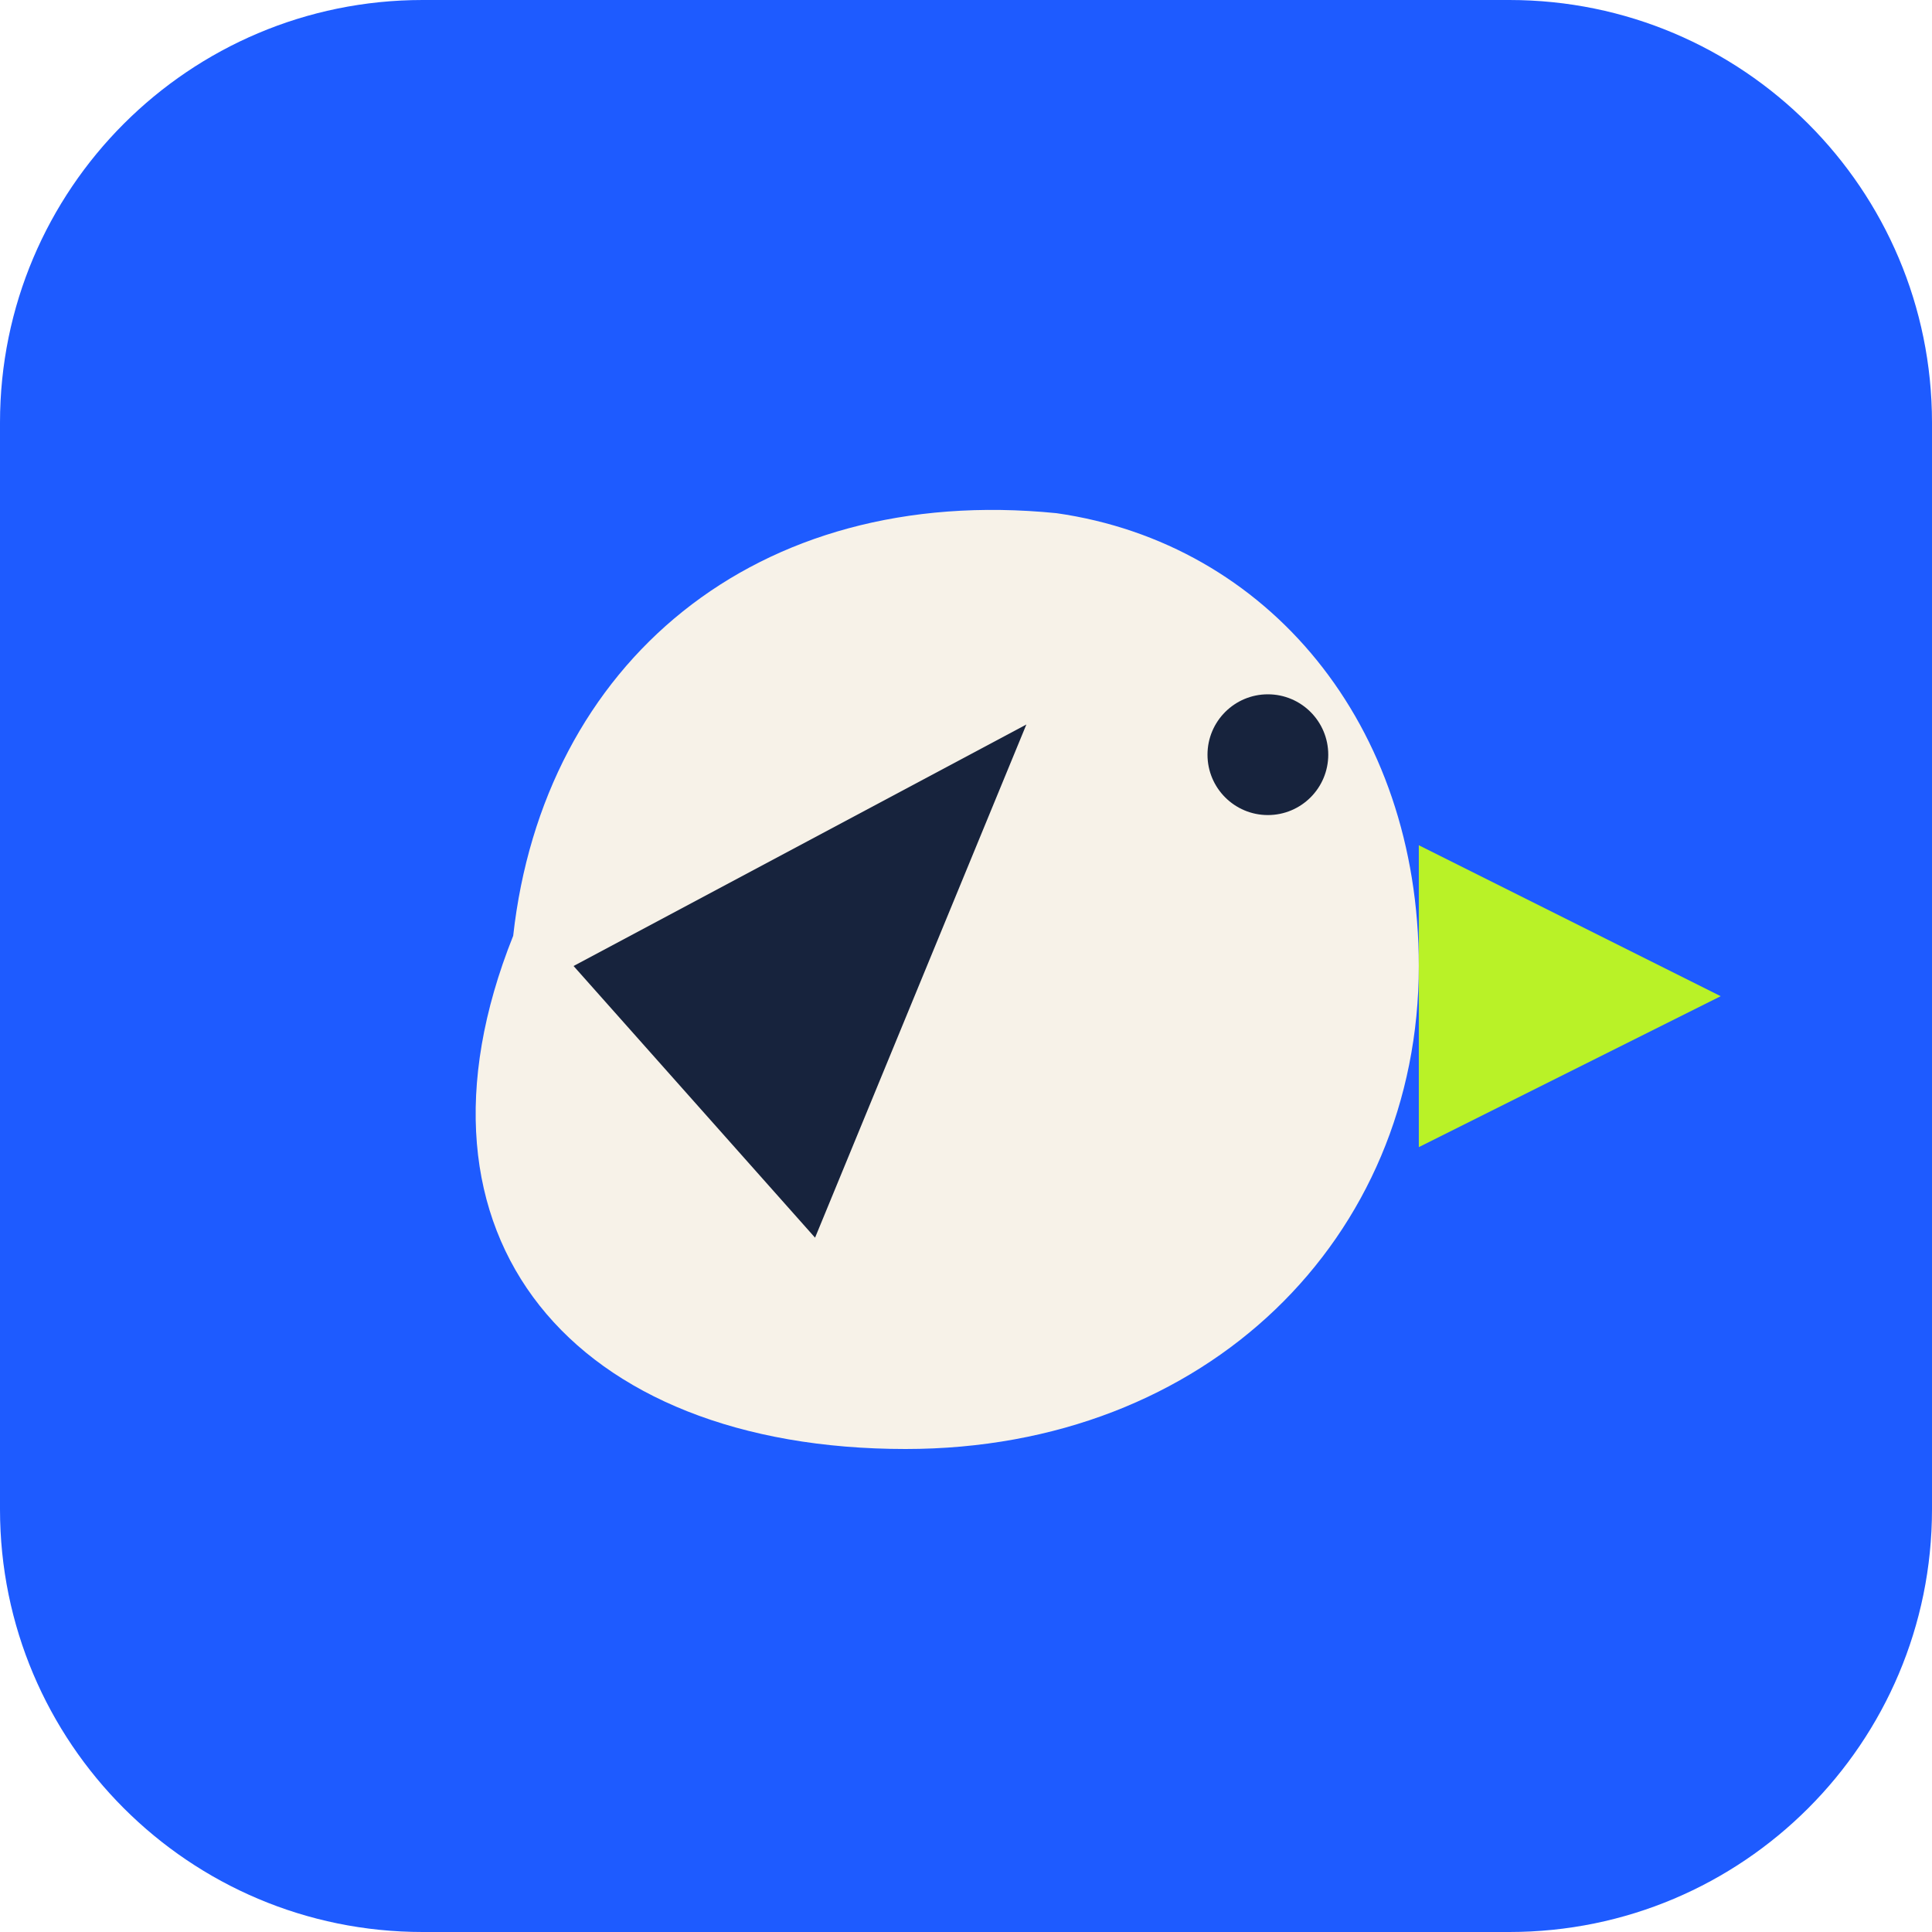
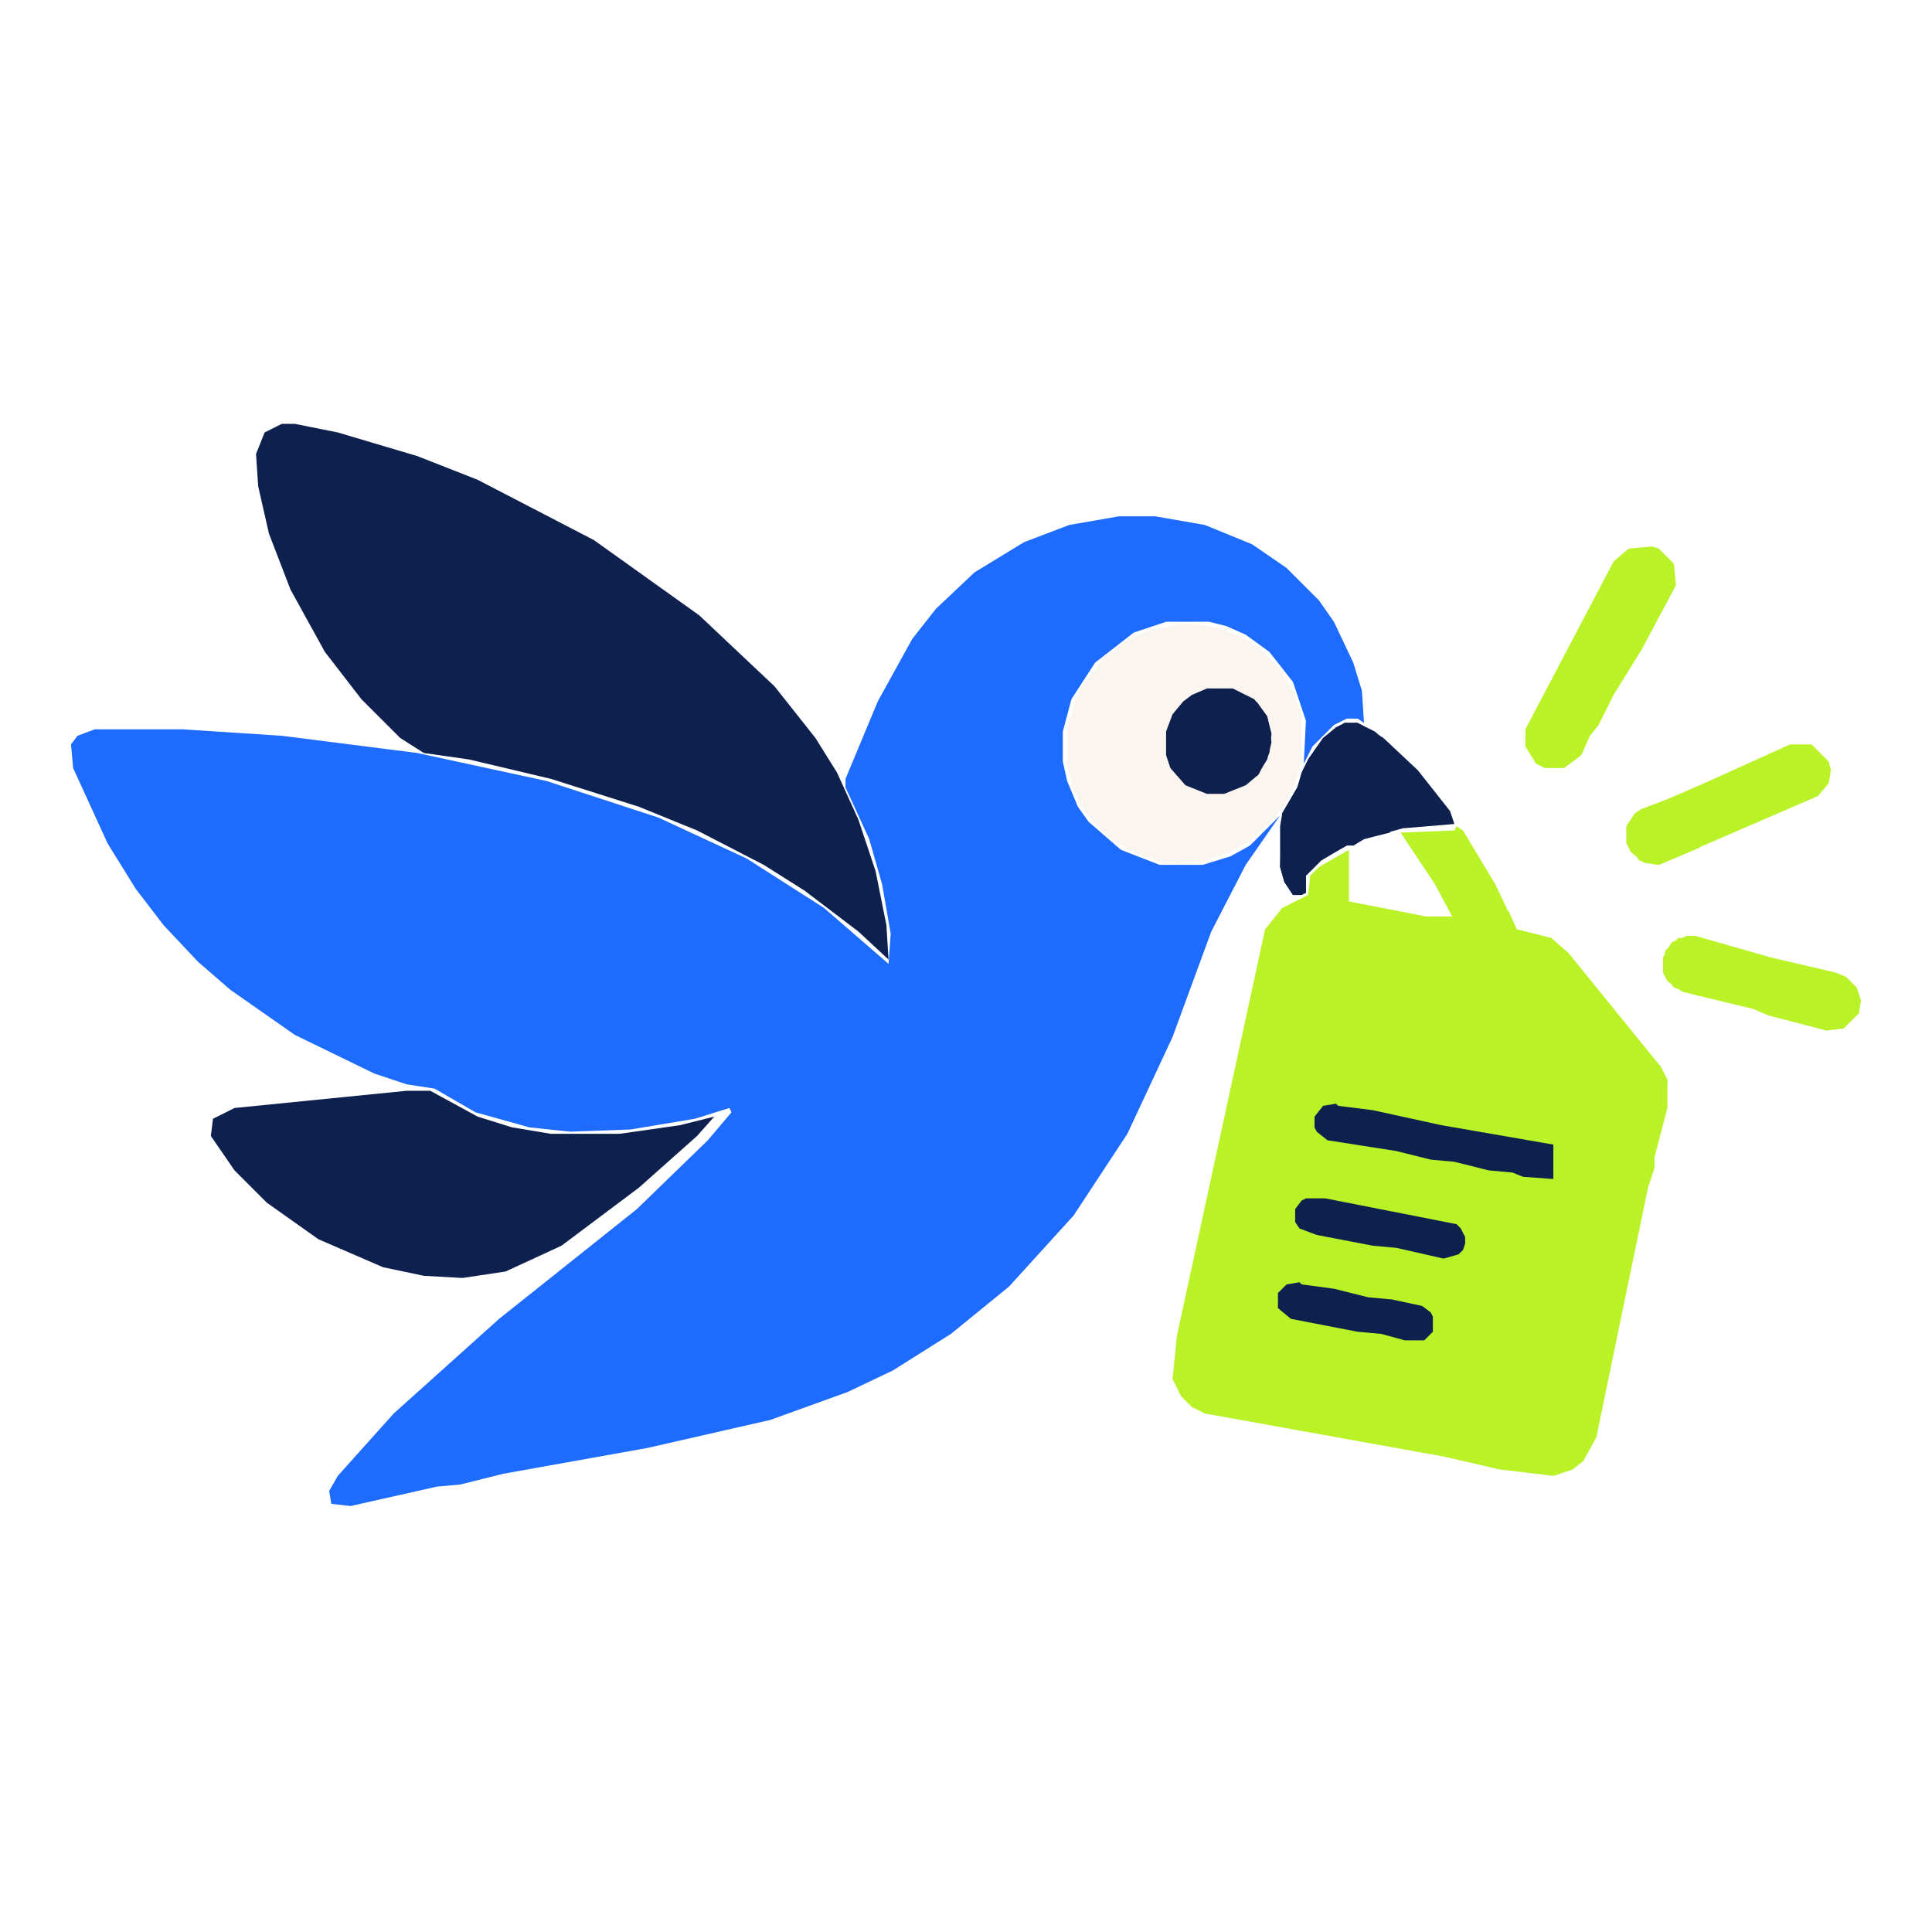
- <svg xmlns="http://www.w3.org/2000/svg" viewBox="0 0 64 64">
-   <rect width="64" height="64" rx="14" fill="#1E5BFF" />
-   <path d="M17 31c1-9 8-15 18-14 7 1 12 7 12 15 0 9-7 16-17 16-11 0-17-7-13-17Z" fill="#F7F2E8" />
-   <path d="m19 32 15-8-7 17Z" fill="#17233D" />
-   <path d="m47 28 10 5-10 5Z" fill="#B9F227" />
-   <circle cx="42" cy="25" r="2" fill="#17233D" />
+ <svg xmlns="http://www.w3.org/2000/svg" viewBox="0 0 898 898" fill="none">
+   <path d="M 594,601 L 594,608 L 600,613 L 653,623 L 662,623 L 666,619 L 666,612 L 661,607 L 604,596 L 598,597 Z" fill="#0E204E" />
+   <path d="M 602,562 L 602,568 L 604,571 L 612,574 L 671,585 L 678,583 L 681,578 L 679,571 L 674,568 L 616,557 L 607,557 Z" fill="#0E204E" />
+   <path d="M 611,519 L 612,526 L 617,530 L 703,545 L 708,547 L 722,548 L 722,532 L 621,513 L 615,514 Z" fill="#0E204E" />
+   <path d="M 98,528 L 109,544 L 124,559 L 148,576 L 178,589 L 197,593 L 215,594 L 235,591 L 261,579 L 297,552 L 324,528 L 332,519 L 316,523 L 288,527 L 256,527 L 238,524 L 222,519 L 200,507 L 189,507 L 109,515 L 99,520 Z" fill="#0E204E" />
+   <path d="M 123,201 L 119,211 L 120,226 L 125,248 L 135,274 L 151,303 L 168,325 L 186,343 L 197,350 L 218,353 L 256,362 L 297,375 L 324,386 L 355,402 L 374,414 L 399,433 L 413,446 L 412,430 L 407,405 L 399,381 L 389,359 L 379,343 L 360,319 L 325,286 L 276,251 L 222,223 L 194,212 L 157,201 L 137,197 L 131,197 Z" fill="#0E204E" />
+   <path d="M 613,279 L 598,264 L 582,253 L 560,244 L 537,240 L 520,240 L 497,244 L 476,252 L 453,266 L 435,283 L 424,297 L 408,326 L 393,362 L 393,366 L 404,390 L 410,411 L 414,434 L 413,448 L 383,422 L 347,399 L 306,380 L 254,363 L 194,350 L 131,342 L 85,339 L 44,339 L 36,342 L 33,346 L 34,357 L 50,392 L 63,413 L 76,430 L 92,447 L 107,460 L 137,481 L 174,499 L 189,504 L 202,506 L 221,517 L 246,524 L 265,526 L 293,525 L 323,520 L 339,515 L 340,517 L 329,530 L 296,562 L 232,613 L 183,657 L 157,686 L 153,693 L 154,699 L 163,700 L 203,691 L 214,690 L 234,685 L 301,673 L 358,660 L 394,647 L 415,637 L 442,620 L 469,598 L 499,565 L 524,527 L 545,482 L 563,433 L 579,402 L 595,379 L 581,393 L 572,398 L 559,402 L 539,402 L 521,395 L 506,382 L 501,375 L 496,363 L 494,354 L 494,340 L 498,325 L 509,308 L 527,294 L 542,289 L 562,289 L 570,291 L 579,295 L 590,303 L 601,317 L 607,335 L 606,355 L 610,347 L 620,337 L 626,334 L 631,334 L 634,336 L 633,321 L 629,308 L 620,289 Z" fill="#1E6BFF" />
+   <path d="M 555,290 L 549,290 L 534,293 L 525,297 L 514,305 L 504,317 L 500,325 L 496,339 L 496,355 L 499,367 L 504,377 L 515,389 L 526,396 L 538,400 L 547,401 L 560,400 L 572,396 L 581,391 L 592,381 L 597,374 L 602,364 L 605,353 L 605,334 L 602,323 L 595,311 L 585,301 L 579,297 L 567,292 Z" fill="#FAF5EE" />
+   <path d="M 631,336 L 625,336 L 621,338 L 615,343 L 608,353 L 605,359 L 603,366 L 596,378 L 595,384 L 595,403 L 597,410 L 601,416 L 605,416 L 607,415 L 607,407 L 614,400 L 620,396 L 626,393 L 629,393 L 634,390 L 646,387 L 646,346 L 639,340 Z" fill="#0E204E" />
+   <path d="M 561,320 L 554,323 L 550,326 L 545,332 L 542,340 L 542,351 L 544,357 L 551,365 L 561,369 L 569,369 L 579,365 L 585,360 L 590,350 L 591,341 L 589,333 L 583,325 L 573,320 Z" fill="#0E204E" />
+   <path d="M 631,336 L 625,336 L 615,343 L 608,353 L 603,366 L 596,378 L 595,403 L 597,410 L 601,416 L 607,415 L 607,407 L 614,400 L 626,393 L 629,393 L 634,390 L 652,385 L 676,383 L 674,377 L 659,358 L 643,343 Z" fill="#0E204E" />
+   <path d="M 584,326 L 584,361 L 589,353 L 591,345 L 589,333 Z" fill="#0E204E" />
+   <path d="M 780,436 L 774,442 L 773,452 L 778,459 L 790,463 L 790,436 Z" fill="#B9F227" />
+   <path d="M 651,387 L 667,411 L 675,426 L 663,426 L 627,419 L 627,395 L 613,403 L 609,407 L 608,416 L 596,422 L 588,432 L 547,621 L 545,641 L 549,649 L 554,654 L 560,657 L 671,677 L 697,683 L 722,686 L 731,683 L 736,679 L 742,668 L 766,552 L 769,543 L 769,538 L 775,515 L 775,502 L 772,496 L 729,443 L 721,436 L 705,432 L 695,411 L 680,386 L 677,384 L 676,386 Z" fill="#B9F227" />
+   <path d="M 790,365 L 760,378 L 756,384 L 756,392 L 762,400 L 771,402 L 790,394 Z" fill="#B9F227" />
+   <path d="M 721,447 L 721,450 L 720,451 L 717,466 L 715,482 L 713,489 L 723,490 L 723,497 L 725,497 L 726,498 L 731,498 L 732,499 L 757,503 L 757,491 Z" fill="#FF6446" />
+   <path d="M 594,601 L 594,608 L 600,613 L 631,619 L 642,620 L 653,623 L 662,623 L 666,619 L 666,612 L 665,610 L 661,607 L 647,604 L 636,603 L 620,599 L 605,597 L 604,596 L 598,597 Z" fill="#0E204E" />
+   <path d="M 602,562 L 602,568 L 604,571 L 612,574 L 638,579 L 649,580 L 671,585 L 678,583 L 680,581 L 681,578 L 681,575 L 679,571 L 677,569 L 616,557 L 607,557 L 605,558 Z" fill="#0E204E" />
+   <path d="M 611,519 L 611,524 L 612,526 L 617,530 L 649,535 L 665,539 L 676,540 L 692,544 L 703,545 L 708,547 L 722,548 L 722,532 L 670,523 L 638,516 L 622,514 L 621,513 L 615,514 Z" fill="#0E204E" />
+   <path d="M 773,445 L 773,452 L 775,456 L 782,461 L 815,469 L 822,472 L 849,479 L 857,478 L 864,471 L 865,465 L 863,459 L 858,454 L 853,452 L 823,445 L 788,435 L 784,435 L 777,438 Z" fill="#B9F227" />
+   <path d="M 701,423 L 701,520 L 774,519 L 775,502 L 772,496 L 729,443 L 721,436 L 705,432 Z" fill="#B9F227" />
+   <path d="M 850,354 L 842,346 L 832,346 L 779,370 L 763,376 L 760,378 L 756,384 L 756,392 L 758,396 L 764,401 L 771,402 L 845,370 L 850,364 L 851,358 Z" fill="#B9F227" />
+   <path d="M 771,255 L 768,254 L 757,255 L 750,261 L 709,339 L 709,347 L 714,355 L 718,357 L 727,357 L 735,351 L 739,342 L 743,337 L 750,323 L 763,302 L 779,272 L 778,262 Z" fill="#B9F227" />
</svg>
